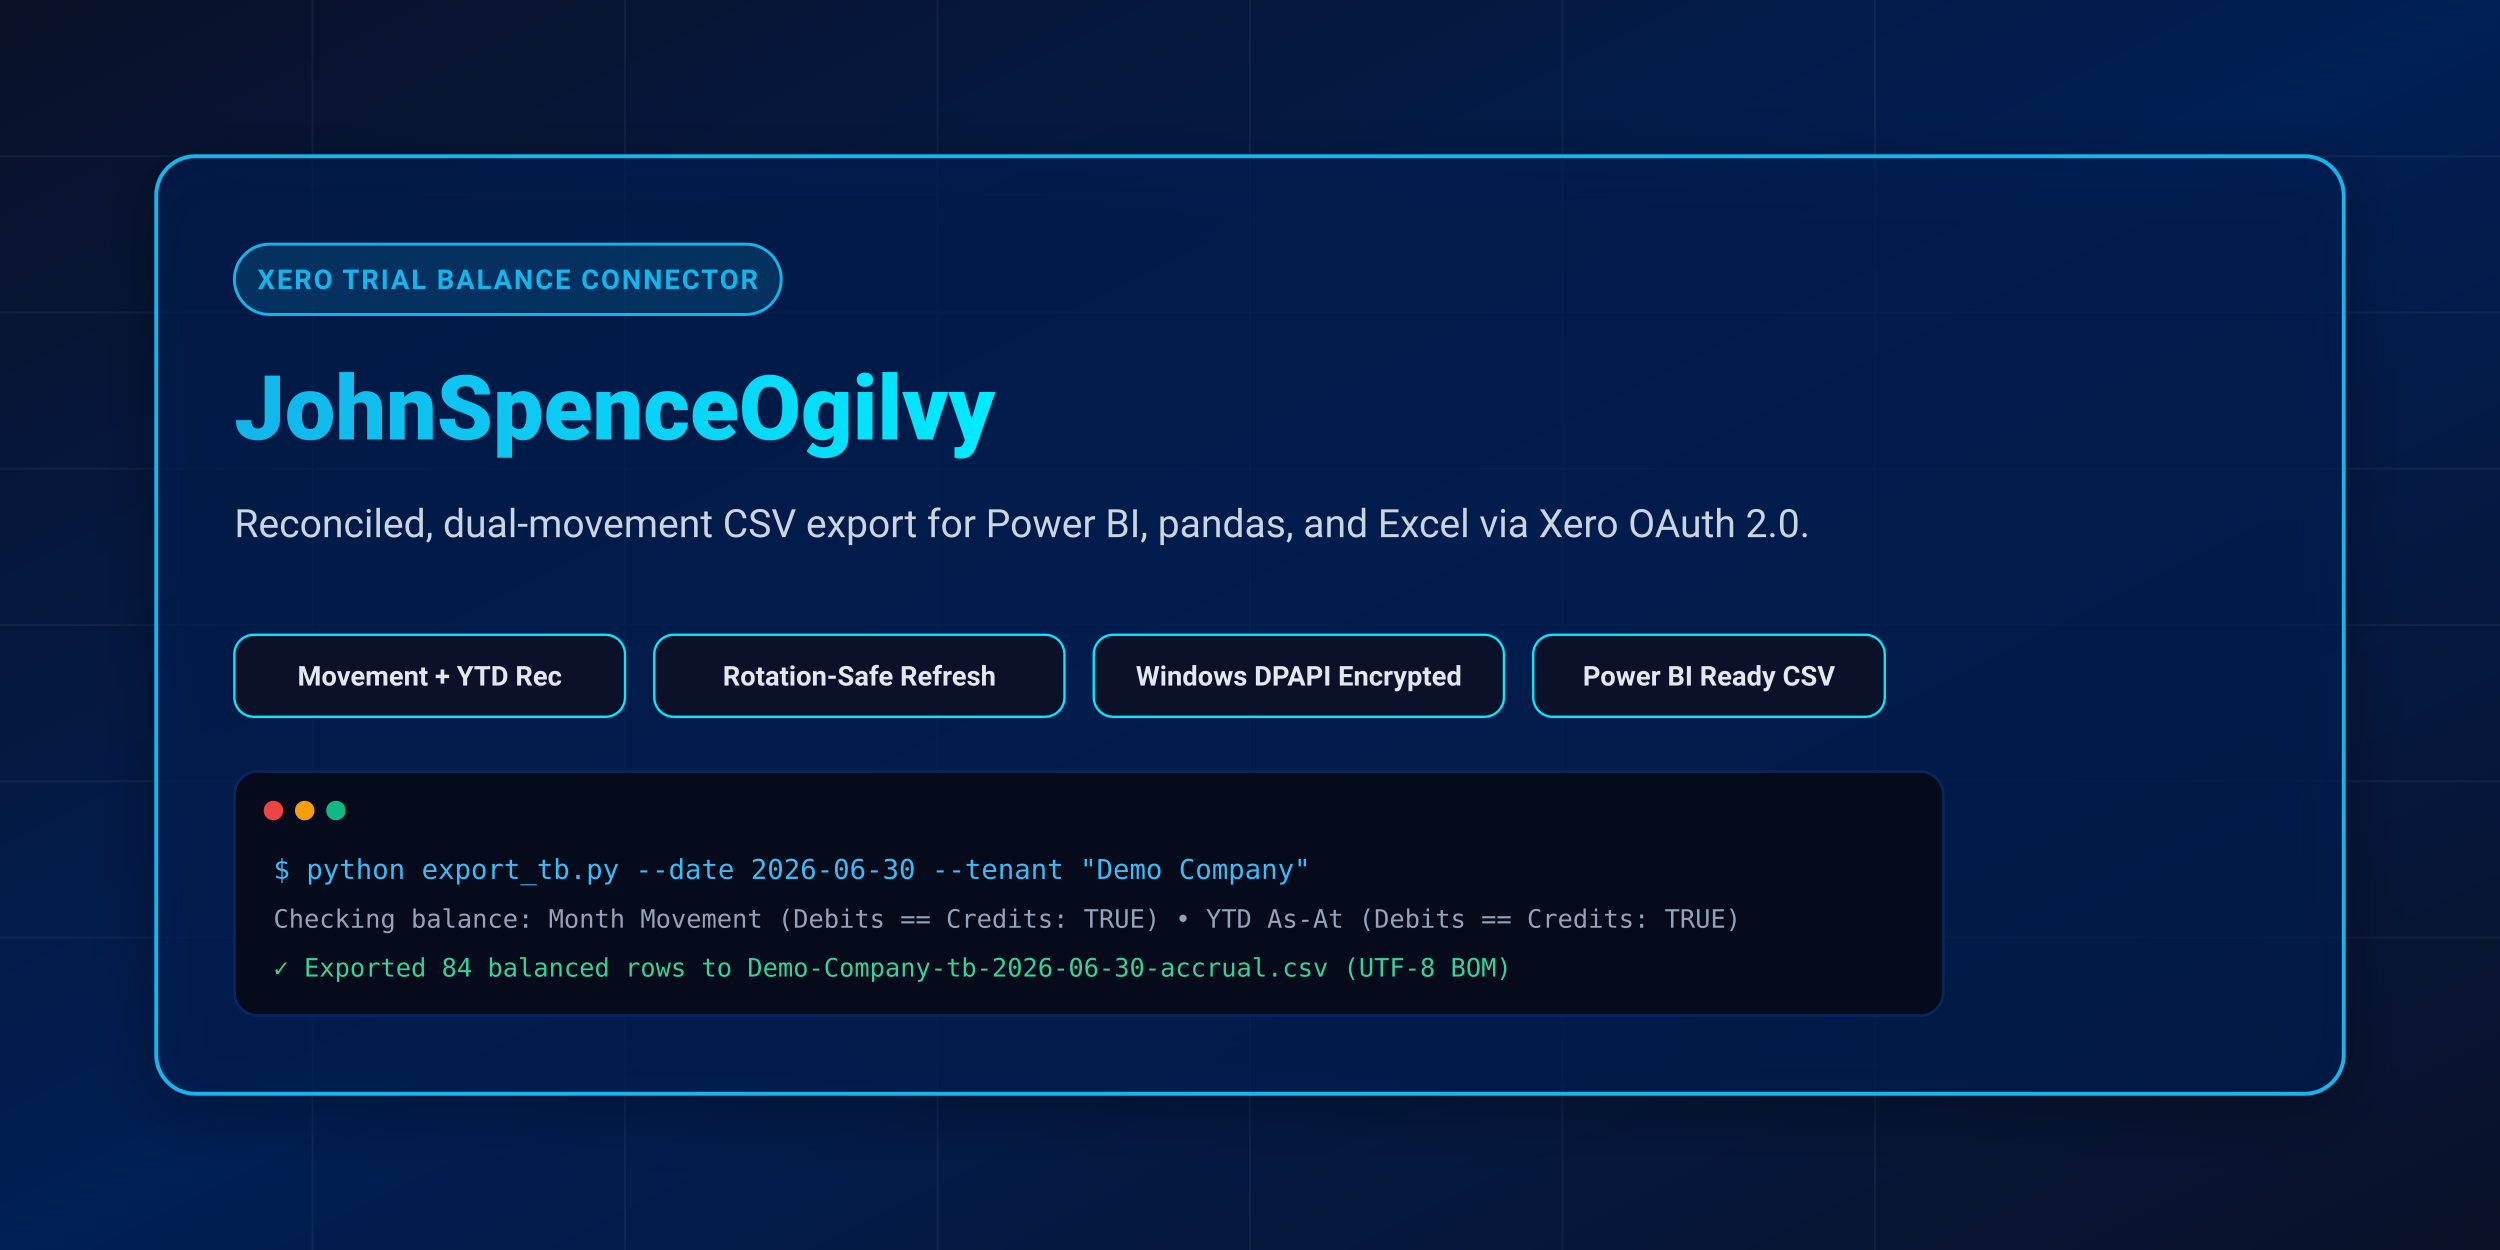
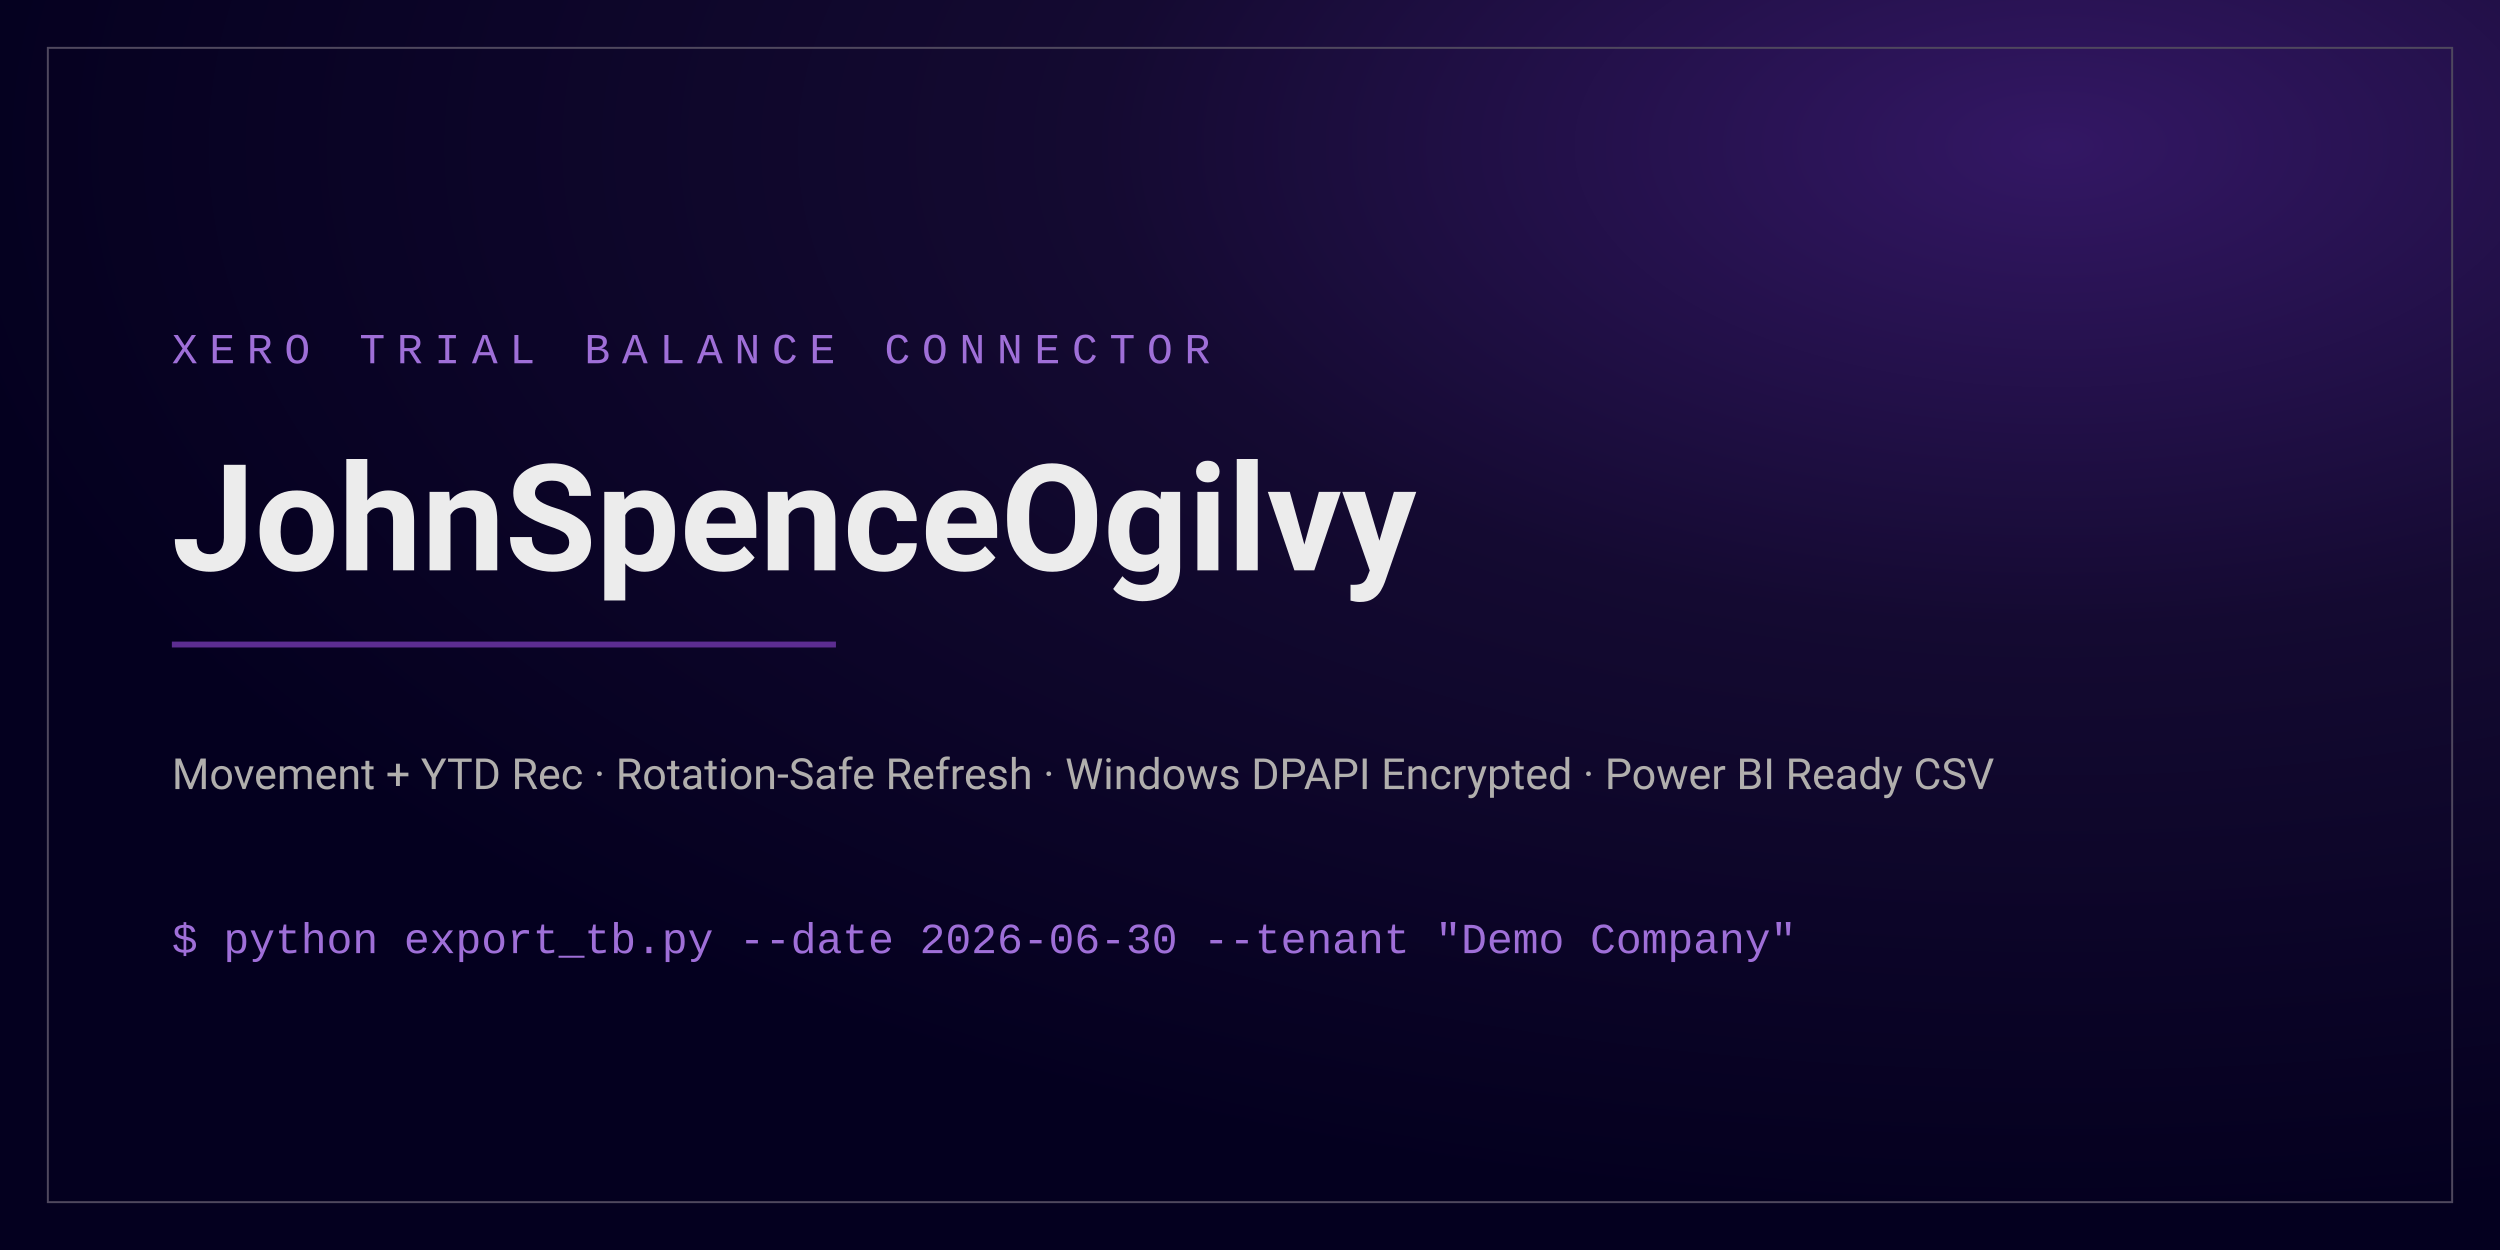
- <svg xmlns="http://www.w3.org/2000/svg" viewBox="0 0 1280 640" width="1280" height="640">
+ <svg xmlns="http://www.w3.org/2000/svg" viewBox="0 0 1280 640" width="1280" height="640" role="img" aria-label="JohnSpenceOgilvy, Xero trial balance connector">
  <defs>
-     <linearGradient id="bg" x1="0%" y1="0%" x2="100%" y2="100%">
-       <stop offset="0%" stop-color="#0A1128" />
-       <stop offset="50%" stop-color="#001F54" />
-       <stop offset="100%" stop-color="#0A1128" />
-     </linearGradient>
-     <linearGradient id="blueGrad" x1="0%" y1="0%" x2="100%" y2="0%">
-       <stop offset="0%" stop-color="#13B5EA" />
-       <stop offset="100%" stop-color="#00EBFF" />
-     </linearGradient>
-     <filter id="shadow" x="-10%" y="-10%" width="120%" height="120%">
-       <feDropShadow dx="0" dy="8" stdDeviation="16" flood-color="#000000" flood-opacity="0.5" />
-     </filter>
+     <radialGradient id="glow" cx="82%" cy="12%" r="85%">
+       <stop offset="0%" stop-color="#331764" />
+       <stop offset="45%" stop-color="#140A31" />
+       <stop offset="100%" stop-color="#04001F" />
+     </radialGradient>
  </defs>
-   <rect width="1280" height="640" fill="url(#bg)" />
-   <g opacity="0.05" stroke="#ffffff" stroke-width="1">
-     <line x1="0" y1="80" x2="1280" y2="80" />
-     <line x1="0" y1="160" x2="1280" y2="160" />
-     <line x1="0" y1="240" x2="1280" y2="240" />
-     <line x1="0" y1="320" x2="1280" y2="320" />
-     <line x1="0" y1="400" x2="1280" y2="400" />
-     <line x1="0" y1="480" x2="1280" y2="480" />
-     <line x1="160" y1="0" x2="160" y2="640" />
-     <line x1="320" y1="0" x2="320" y2="640" />
-     <line x1="480" y1="0" x2="480" y2="640" />
-     <line x1="640" y1="0" x2="640" y2="640" />
-     <line x1="800" y1="0" x2="800" y2="640" />
-     <line x1="960" y1="0" x2="960" y2="640" />
-   </g>
-   <rect x="80" y="80" width="1120" height="480" rx="20" fill="#001F54" fill-opacity="0.6" stroke="#13B5EA" stroke-width="2" filter="url(#shadow)" />
-   <rect x="120" y="125" width="280" height="36" rx="18" fill="#13B5EA" fill-opacity="0.15" stroke="#13B5EA" stroke-width="1.5" />
-   <text x="260" y="148" font-family="-apple-system, BlinkMacSystemFont, 'Segoe UI', Roboto, sans-serif" font-size="14" font-weight="600" fill="#13B5EA" text-anchor="middle" letter-spacing="1">XERO TRIAL BALANCE CONNECTOR</text>
-   <text x="120" y="225" font-family="-apple-system, BlinkMacSystemFont, 'Segoe UI', Roboto, sans-serif" font-size="46" font-weight="800" fill="url(#blueGrad)">JohnSpenceOgilvy</text>
-   <text x="120" y="275" font-family="-apple-system, BlinkMacSystemFont, 'Segoe UI', Roboto, sans-serif" font-size="20" font-weight="400" fill="#cbd5e1">
-     Reconciled, dual-movement CSV export for Power BI, pandas, and Excel via Xero OAuth 2.0.
-   </text>
-   <g transform="translate(120, 325)">
-     <rect x="0" y="0" width="200" height="42" rx="10" fill="#0A1128" stroke="#00EBFF" stroke-width="1.2" />
-     <text x="100" y="26" font-family="-apple-system, BlinkMacSystemFont, 'Segoe UI', Roboto, sans-serif" font-size="14" font-weight="600" fill="#e2e8f0" text-anchor="middle">Movement + YTD Rec</text>
-     <rect x="215" y="0" width="210" height="42" rx="10" fill="#0A1128" stroke="#00EBFF" stroke-width="1.2" />
-     <text x="320" y="26" font-family="-apple-system, BlinkMacSystemFont, 'Segoe UI', Roboto, sans-serif" font-size="14" font-weight="600" fill="#e2e8f0" text-anchor="middle">Rotation-Safe Refresh</text>
-     <rect x="440" y="0" width="210" height="42" rx="10" fill="#0A1128" stroke="#00EBFF" stroke-width="1.2" />
-     <text x="545" y="26" font-family="-apple-system, BlinkMacSystemFont, 'Segoe UI', Roboto, sans-serif" font-size="14" font-weight="600" fill="#e2e8f0" text-anchor="middle">Windows DPAPI Encrypted</text>
-     <rect x="665" y="0" width="180" height="42" rx="10" fill="#0A1128" stroke="#00EBFF" stroke-width="1.2" />
-     <text x="755" y="26" font-family="-apple-system, BlinkMacSystemFont, 'Segoe UI', Roboto, sans-serif" font-size="14" font-weight="600" fill="#e2e8f0" text-anchor="middle">Power BI Ready CSV</text>
-   </g>
-   <g transform="translate(120, 395)">
-     <rect x="0" y="0" width="875" height="125" rx="12" fill="#050B1A" stroke="#0A2558" stroke-width="1.5" />
-     <circle cx="20" cy="20" r="5" fill="#ef4444" />
-     <circle cx="36" cy="20" r="5" fill="#f59e0b" />
-     <circle cx="52" cy="20" r="5" fill="#10b981" />
-     <text x="20" y="55" font-family="'Cascadia Code', 'Fira Code', Consolas, monospace" font-size="14" fill="#38BDF8">$ python export_tb.py --date 2026-06-30 --tenant "Demo Company"</text>
-     <text x="20" y="80" font-family="'Cascadia Code', 'Fira Code', Consolas, monospace" font-size="13" fill="#94A3B8">Checking balance: Month Movement (Debits == Credits: TRUE) • YTD As-At (Debits == Credits: TRUE)</text>
-     <text x="20" y="105" font-family="'Cascadia Code', 'Fira Code', Consolas, monospace" font-size="13" fill="#34D399">✓ Exported 84 balanced rows to Demo-Company-tb-2026-06-30-accrual.csv (UTF-8 BOM)</text>
-   </g>
+   <rect width="1280" height="640" fill="#04001F" />
+   <rect width="1280" height="640" fill="url(#glow)" />
+   <rect x="24.5" y="24.5" width="1231" height="591" fill="none" stroke="#4F485E" stroke-width="1" />
+   <text x="88" y="186" font-family="Consolas, 'Courier New', monospace" font-size="22" letter-spacing="6" fill="#9F6FD8">XERO TRIAL BALANCE CONNECTOR</text>
+   <text x="88" y="292" font-family="-apple-system, BlinkMacSystemFont, 'Segoe UI', Roboto, Helvetica, Arial, sans-serif" font-size="76" font-weight="700" fill="#ECECEC">JohnSpenceOgilvy</text>
+   <line x1="88" y1="330" x2="428" y2="330" stroke="#5C2D91" stroke-width="3" />
+   <text x="88" y="404" font-family="-apple-system, BlinkMacSystemFont, 'Segoe UI', Roboto, Helvetica, Arial, sans-serif" font-size="22" fill="#B1AFAD">Movement + YTD Rec · Rotation-Safe Refresh · Windows DPAPI Encrypted · Power BI Ready CSV</text>
+   <text x="88" y="488" font-family="Consolas, 'Courier New', monospace" font-size="22" fill="#9F6FD8">$ python export_tb.py --date 2026-06-30 --tenant "Demo Company"</text>
</svg>
